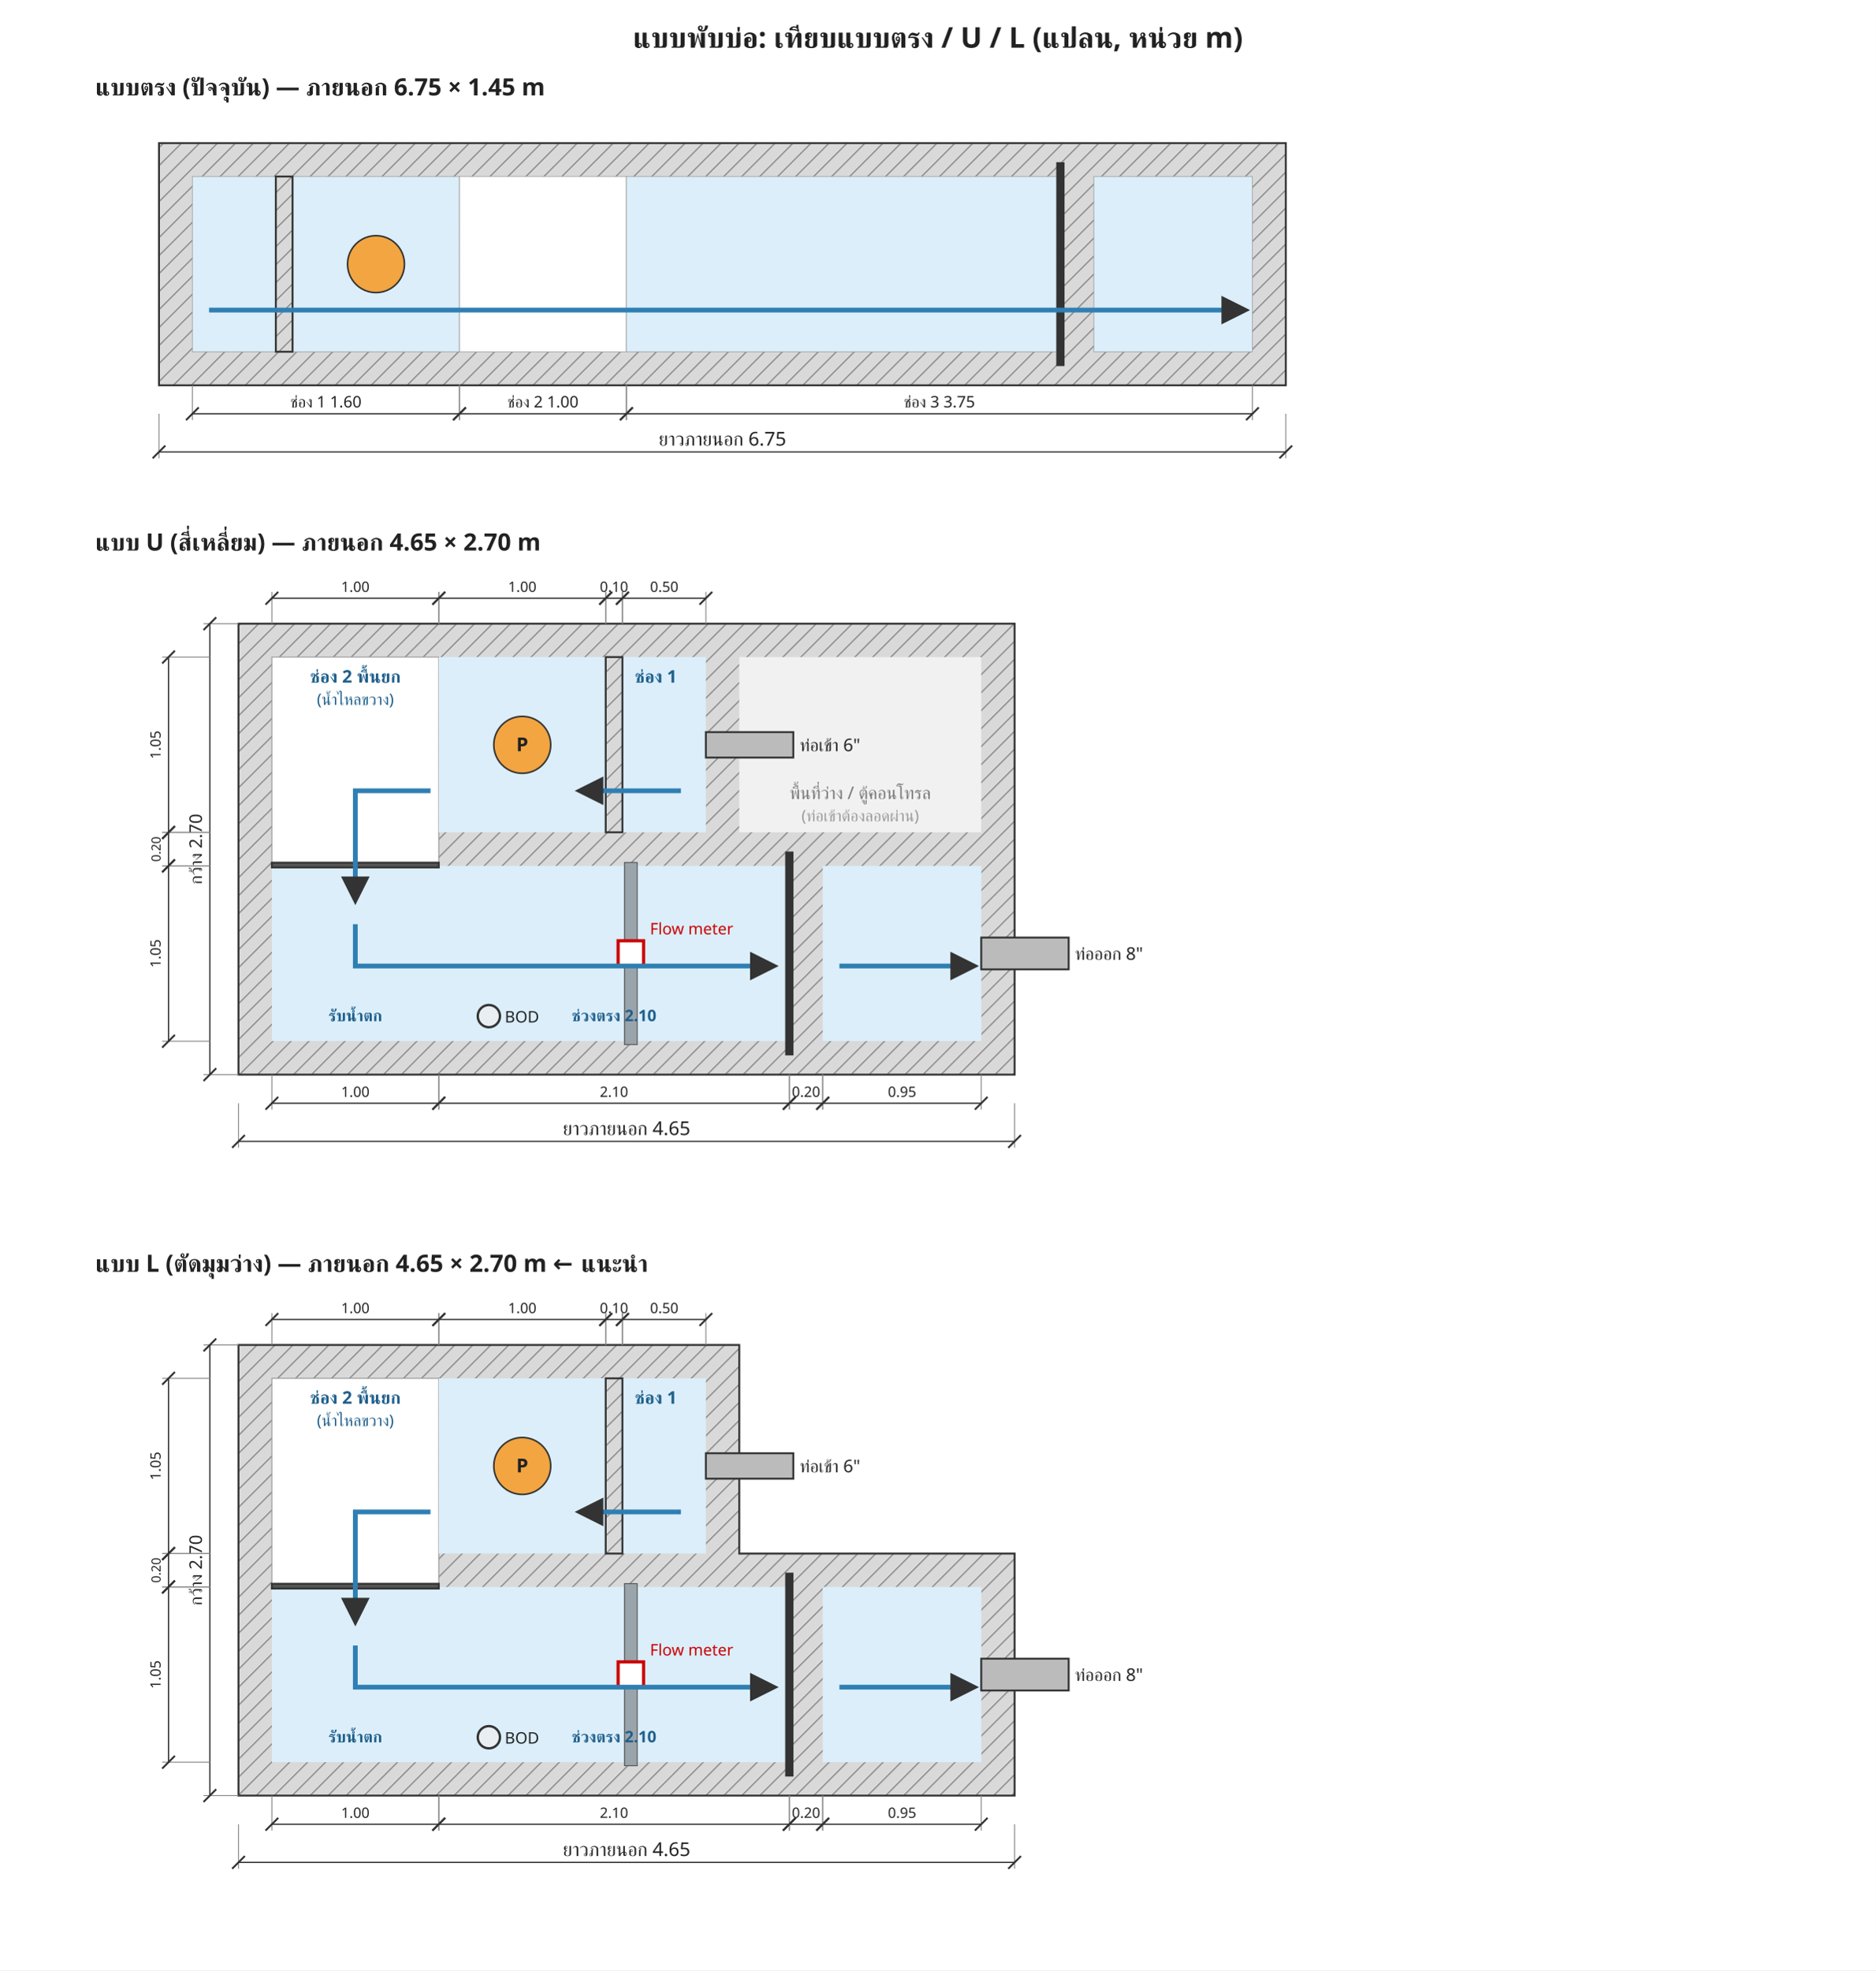
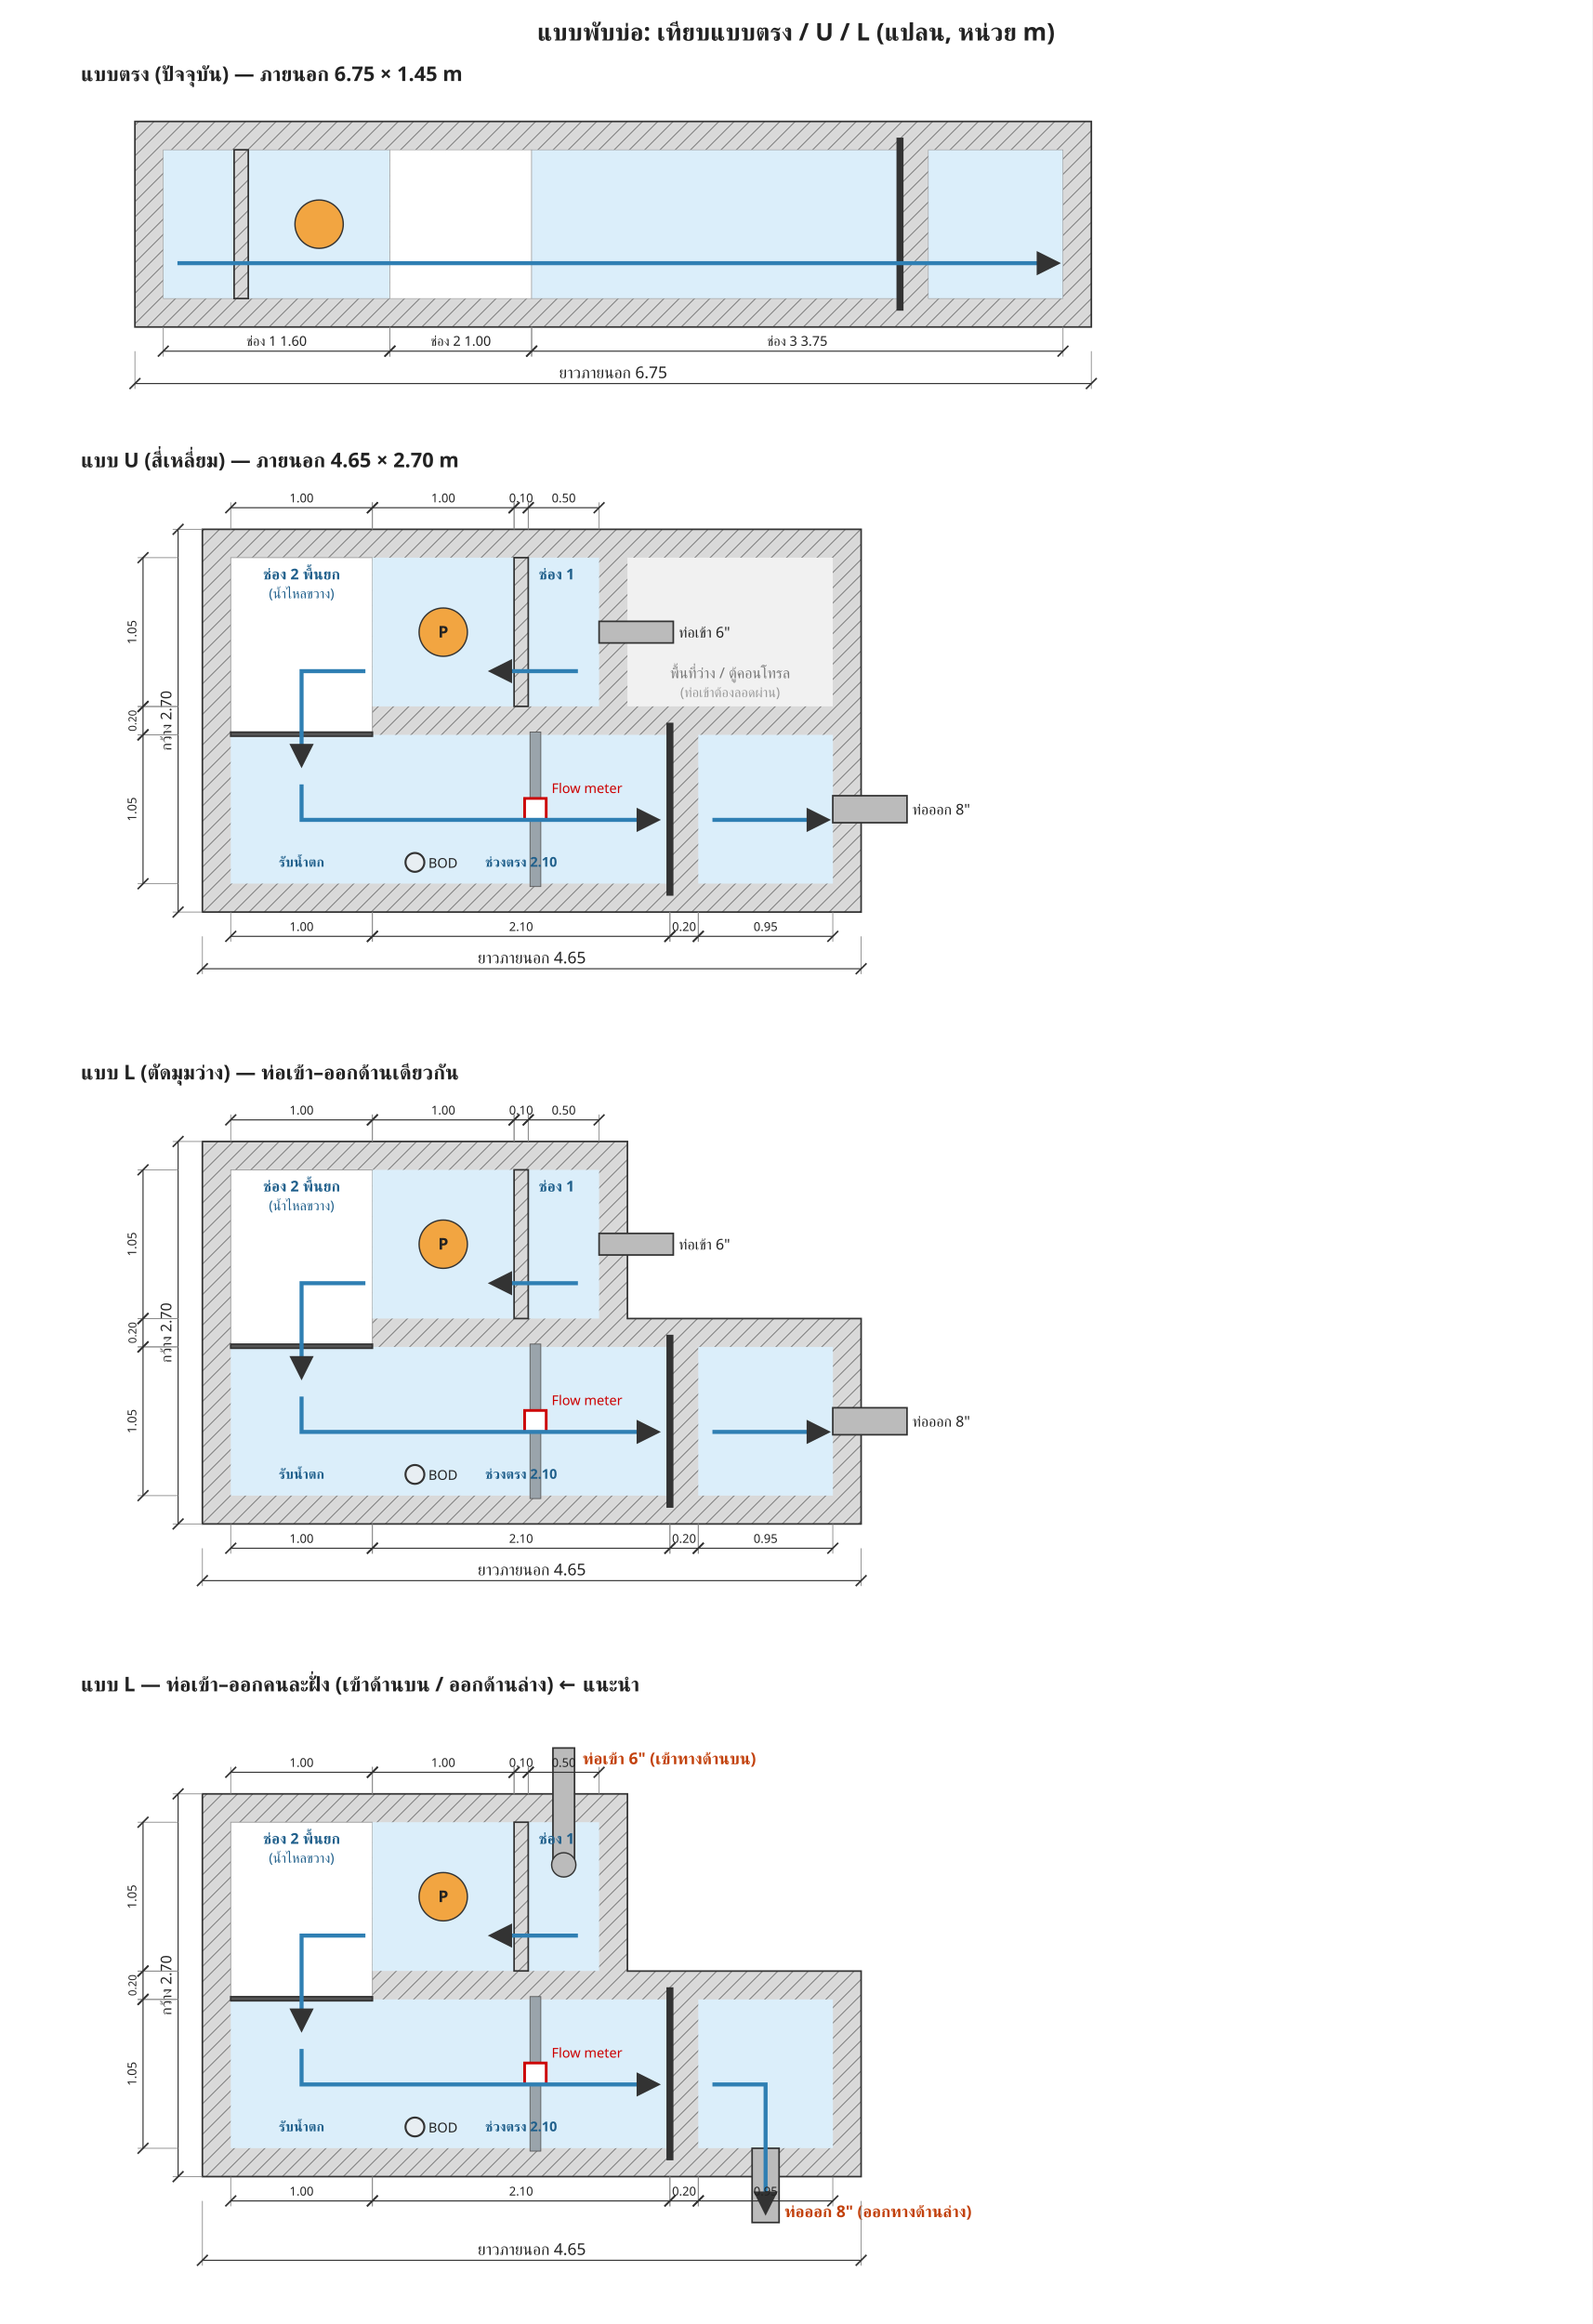
- <svg xmlns="http://www.w3.org/2000/svg" viewBox="0 0 1180 1239" width="1180" height="1239" font-family="Sarabun, Tahoma, sans-serif">
+ <svg xmlns="http://www.w3.org/2000/svg" viewBox="0 0 1180 1722" width="1180" height="1722" font-family="Sarabun, Tahoma, sans-serif">
  <defs>
    <pattern id="rc" width="8" height="8" patternUnits="userSpaceOnUse" patternTransform="rotate(45)">
      <rect width="8" height="8" fill="#d9d9d9" />
      <line x1="0" y1="0" x2="0" y2="8" stroke="#888" stroke-width="1.5" />
    </pattern>
    <marker id="a" viewBox="0 0 10 10" refX="5" refY="5" markerWidth="6" markerHeight="6" orient="auto-start-reverse">
      <path d="M0,0 L10,5 L0,10 z" fill="#333" />
    </marker>
  </defs>
-   <rect width="1180" height="1239" fill="white" />
+   <rect width="1180" height="1722" fill="white" />
  <text x="590.0" y="30.0" font-size="18" text-anchor="middle" fill="#222" font-weight="bold">แบบพับบ่อ: เทียบแบบตรง / U / L (แปลน, หน่วย m)</text>
  <text x="60.0" y="60.0" font-size="15" text-anchor="start" fill="#222" font-weight="bold">แบบตรง (ปัจจุบัน) — ภายนอก 6.75 × 1.45 m</text>
  <rect x="100.0" y="90.0" width="708.8" height="152.3" fill="url(#rc)" stroke="#333" stroke-width="1.2" />
  <rect x="121.0" y="111.0" width="168.0" height="110.2" fill="#dbeefa" stroke="#999" stroke-width="0.4" />
  <rect x="289.0" y="111.0" width="105.0" height="110.2" fill="#ffffff" stroke="#999" stroke-width="0.4" />
  <rect x="394.0" y="111.0" width="273.0" height="110.2" fill="#dbeefa" stroke="#999" stroke-width="0.4" />
  <rect x="688.0" y="111.0" width="99.8" height="110.2" fill="#dbeefa" stroke="#999" stroke-width="0.4" />
  <rect x="173.5" y="111.0" width="10.5" height="110.2" fill="url(#rc)" stroke="#333" stroke-width="1.2" />
  <circle cx="236.5" cy="166.1" r="17.9" fill="#f2a541" stroke="#333" />
  <rect x="665.0" y="102.6" width="4.0" height="127.0" fill="#333" stroke="#333" stroke-width="1.2" />
  <path d="M131.5,195.0 H777.3" stroke="#2f7fb3" stroke-width="3" fill="none" marker-end="url(#a)" />
  <line x1="121.0" y1="242.2" x2="121.0" y2="264.2" stroke="#888" stroke-width="0.6" />
  <line x1="289.0" y1="242.2" x2="289.0" y2="264.2" stroke="#888" stroke-width="0.6" />
  <line x1="121.0" y1="260.2" x2="289.0" y2="260.2" stroke="#333" stroke-width="0.8" />
  <line x1="117.0" y1="264.2" x2="125.0" y2="256.2" stroke="#333" stroke-width="1.2" />
  <line x1="285.0" y1="264.2" x2="293.0" y2="256.2" stroke="#333" stroke-width="1.2" />
  <text x="205.0" y="256.2" font-size="10" text-anchor="middle" fill="#222" font-weight="normal">ช่อง 1  1.60</text>
  <line x1="289.0" y1="242.2" x2="289.0" y2="264.2" stroke="#888" stroke-width="0.6" />
  <line x1="394.0" y1="242.2" x2="394.0" y2="264.2" stroke="#888" stroke-width="0.6" />
  <line x1="289.0" y1="260.2" x2="394.0" y2="260.2" stroke="#333" stroke-width="0.8" />
  <line x1="285.0" y1="264.2" x2="293.0" y2="256.2" stroke="#333" stroke-width="1.2" />
  <line x1="390.0" y1="264.2" x2="398.0" y2="256.2" stroke="#333" stroke-width="1.2" />
  <text x="341.5" y="256.2" font-size="10" text-anchor="middle" fill="#222" font-weight="normal">ช่อง 2  1.00</text>
  <line x1="394.0" y1="242.2" x2="394.0" y2="264.2" stroke="#888" stroke-width="0.6" />
  <line x1="787.8" y1="242.2" x2="787.8" y2="264.2" stroke="#888" stroke-width="0.6" />
  <line x1="394.0" y1="260.2" x2="787.8" y2="260.2" stroke="#333" stroke-width="0.8" />
  <line x1="390.0" y1="264.2" x2="398.0" y2="256.2" stroke="#333" stroke-width="1.2" />
  <line x1="783.8" y1="264.2" x2="791.8" y2="256.2" stroke="#333" stroke-width="1.2" />
  <text x="590.9" y="256.2" font-size="10" text-anchor="middle" fill="#222" font-weight="normal">ช่อง 3  3.75</text>
  <line x1="100.0" y1="260.2" x2="100.0" y2="288.2" stroke="#888" stroke-width="0.6" />
  <line x1="808.8" y1="260.2" x2="808.8" y2="288.2" stroke="#888" stroke-width="0.6" />
  <line x1="100.0" y1="284.2" x2="808.8" y2="284.2" stroke="#333" stroke-width="0.8" />
  <line x1="96.0" y1="288.2" x2="104.0" y2="280.2" stroke="#333" stroke-width="1.2" />
  <line x1="804.8" y1="288.2" x2="812.8" y2="280.2" stroke="#333" stroke-width="1.2" />
  <text x="454.4" y="280.2" font-size="12" text-anchor="middle" fill="#222" font-weight="normal">ยาวภายนอก 6.75</text>
  <text x="60.0" y="346.2" font-size="15" text-anchor="start" fill="#222" font-weight="bold">แบบ U (สี่เหลี่ยม) — ภายนอก 4.65 × 2.70 m</text>
  <polygon points="150.0,675.8 638.2,675.8 638.2,392.2 150.0,392.2" fill="url(#rc)" stroke="#333" stroke-width="1.2" fill-opacity="1" />
  <rect x="171.0" y="544.5" width="325.5" height="110.2" fill="#dbeefa" stroke="none" stroke-width="1.2" />
  <rect x="517.5" y="544.5" width="99.8" height="110.2" fill="#dbeefa" stroke="none" stroke-width="1.2" />
  <rect x="494.5" y="536.1" width="4.0" height="127.0" fill="#333" stroke="#333" stroke-width="1.2" />
  <rect x="171.0" y="413.2" width="105.0" height="131.2" fill="#ffffff" stroke="#999" stroke-width="0.6" />
  <rect x="276.0" y="413.2" width="168.0" height="110.2" fill="#dbeefa" stroke="none" stroke-width="1.2" />
  <rect x="381.0" y="413.2" width="10.5" height="110.2" fill="url(#rc)" stroke="#333" stroke-width="1.2" />
  <rect x="171.0" y="542.5" width="105.0" height="3.0" fill="#555" stroke="#333" stroke-width="1.2" />
  <rect x="465.0" y="413.2" width="152.2" height="110.2" fill="#f1f1f1" stroke="none" stroke-width="1.2" />
  <text x="541.1" y="502.5" font-size="11" text-anchor="middle" fill="#777" font-weight="normal">พื้นที่ว่าง / ตู้คอนโทรล</text>
  <text x="541.1" y="516.5" font-size="10" text-anchor="middle" fill="#999" font-weight="normal">(ท่อเข้าต้องลอดผ่าน)</text>
  <circle cx="328.5" cy="468.4" r="17.9" fill="#f2a541" stroke="#333" />
  <text x="328.5" y="472.4" font-size="12" text-anchor="middle" fill="#222" font-weight="bold">P</text>
  <rect x="444.0" y="460.4" width="55.0" height="16.0" fill="#bbb" stroke="#333" stroke-width="1.2" />
  <text x="503.0" y="472.4" font-size="11" text-anchor="start" fill="#222" font-weight="normal">ท่อเข้า 6"</text>
  <rect x="617.2" y="589.6" width="55.0" height="20.0" fill="#bbb" stroke="#333" stroke-width="1.2" />
  <text x="676.2" y="603.6" font-size="11" text-anchor="start" fill="#222" font-weight="normal">ท่อออก 8"</text>
  <rect x="392.8" y="542.4" width="8.0" height="114.5" fill="#9aa4ab" stroke="#555" stroke-width="0.6" />
  <rect x="388.8" y="591.6" width="16.0" height="16.0" fill="#fff" stroke="#c00" stroke-width="2" />
  <circle cx="307.5" cy="639.0" r="7" fill="#e8eef2" stroke="#333" stroke-width="1.5" />
  <text x="317.5" y="643.0" font-size="10" text-anchor="start" fill="#222" font-weight="normal">BOD</text>
  <text x="408.8" y="587.6" font-size="10" text-anchor="start" fill="#c00" font-weight="normal">Flow meter</text>
  <path d="M428.3,497.3 H370.5" stroke="#2f7fb3" stroke-width="3" fill="none" marker-end="url(#a)" />
  <path d="M270.8,497.3 H223.5 V560.2" stroke="#2f7fb3" stroke-width="3" fill="none" marker-end="url(#a)" />
  <path d="M223.5,581.2 V607.5 H480.8" stroke="#2f7fb3" stroke-width="3" fill="none" marker-end="url(#a)" />
  <path d="M528.0,607.5 H606.8" stroke="#2f7fb3" stroke-width="3" fill="none" marker-end="url(#a)" />
  <text x="223.5" y="429.3" font-size="11" text-anchor="middle" fill="#1f5f8b" font-weight="bold">ช่อง 2 พื้นยก</text>
  <text x="223.5" y="443.3" font-size="10" text-anchor="middle" fill="#1f5f8b" font-weight="normal">(น้ำไหลขวาง)</text>
  <text x="412.5" y="429.3" font-size="11" text-anchor="middle" fill="#1f5f8b" font-weight="bold">ช่อง 1</text>
  <text x="223.5" y="642.2" font-size="10" text-anchor="middle" fill="#1f5f8b" font-weight="bold">รับน้ำตก</text>
  <text x="386.2" y="642.2" font-size="10" text-anchor="middle" fill="#1f5f8b" font-weight="bold">ช่วงตรง 2.10</text>
  <line x1="171.0" y1="392.2" x2="171.0" y2="372.2" stroke="#888" stroke-width="0.6" />
  <line x1="276.0" y1="392.2" x2="276.0" y2="372.2" stroke="#888" stroke-width="0.6" />
  <line x1="171.0" y1="376.2" x2="276.0" y2="376.2" stroke="#333" stroke-width="0.8" />
  <line x1="167.0" y1="380.2" x2="175.0" y2="372.2" stroke="#333" stroke-width="1.2" />
  <line x1="272.0" y1="380.2" x2="280.0" y2="372.2" stroke="#333" stroke-width="1.2" />
  <text x="223.5" y="372.2" font-size="9" text-anchor="middle" fill="#222" font-weight="normal">1.00</text>
  <line x1="276.0" y1="392.2" x2="276.0" y2="372.2" stroke="#888" stroke-width="0.6" />
  <line x1="381.0" y1="392.2" x2="381.0" y2="372.2" stroke="#888" stroke-width="0.6" />
  <line x1="276.0" y1="376.2" x2="381.0" y2="376.2" stroke="#333" stroke-width="0.8" />
  <line x1="272.0" y1="380.2" x2="280.0" y2="372.2" stroke="#333" stroke-width="1.2" />
  <line x1="377.0" y1="380.2" x2="385.0" y2="372.2" stroke="#333" stroke-width="1.2" />
  <text x="328.5" y="372.2" font-size="9" text-anchor="middle" fill="#222" font-weight="normal">1.00</text>
  <line x1="381.0" y1="392.2" x2="381.0" y2="372.2" stroke="#888" stroke-width="0.6" />
  <line x1="391.5" y1="392.2" x2="391.5" y2="372.2" stroke="#888" stroke-width="0.6" />
  <line x1="381.0" y1="376.2" x2="391.5" y2="376.2" stroke="#333" stroke-width="0.8" />
  <line x1="377.0" y1="380.2" x2="385.0" y2="372.2" stroke="#333" stroke-width="1.2" />
  <line x1="387.5" y1="380.2" x2="395.5" y2="372.2" stroke="#333" stroke-width="1.2" />
  <text x="386.2" y="372.2" font-size="9" text-anchor="middle" fill="#222" font-weight="normal">0.10</text>
  <line x1="391.5" y1="392.2" x2="391.5" y2="372.2" stroke="#888" stroke-width="0.6" />
  <line x1="444.0" y1="392.2" x2="444.0" y2="372.2" stroke="#888" stroke-width="0.6" />
  <line x1="391.5" y1="376.2" x2="444.0" y2="376.2" stroke="#333" stroke-width="0.8" />
  <line x1="387.5" y1="380.2" x2="395.5" y2="372.2" stroke="#333" stroke-width="1.2" />
  <line x1="440.0" y1="380.2" x2="448.0" y2="372.2" stroke="#333" stroke-width="1.2" />
  <text x="417.8" y="372.2" font-size="9" text-anchor="middle" fill="#222" font-weight="normal">0.50</text>
  <line x1="171.0" y1="675.8" x2="171.0" y2="697.8" stroke="#888" stroke-width="0.6" />
  <line x1="276.0" y1="675.8" x2="276.0" y2="697.8" stroke="#888" stroke-width="0.6" />
  <line x1="171.0" y1="693.8" x2="276.0" y2="693.8" stroke="#333" stroke-width="0.8" />
  <line x1="167.0" y1="697.8" x2="175.0" y2="689.8" stroke="#333" stroke-width="1.2" />
  <line x1="272.0" y1="697.8" x2="280.0" y2="689.8" stroke="#333" stroke-width="1.2" />
  <text x="223.5" y="689.8" font-size="9" text-anchor="middle" fill="#222" font-weight="normal">1.00</text>
  <line x1="276.0" y1="675.8" x2="276.0" y2="697.8" stroke="#888" stroke-width="0.6" />
  <line x1="496.5" y1="675.8" x2="496.5" y2="697.8" stroke="#888" stroke-width="0.6" />
  <line x1="276.0" y1="693.8" x2="496.5" y2="693.8" stroke="#333" stroke-width="0.8" />
  <line x1="272.0" y1="697.8" x2="280.0" y2="689.8" stroke="#333" stroke-width="1.2" />
  <line x1="492.5" y1="697.8" x2="500.5" y2="689.8" stroke="#333" stroke-width="1.2" />
  <text x="386.2" y="689.8" font-size="9" text-anchor="middle" fill="#222" font-weight="normal">2.10</text>
  <line x1="496.5" y1="675.8" x2="496.5" y2="697.8" stroke="#888" stroke-width="0.6" />
  <line x1="517.5" y1="675.8" x2="517.5" y2="697.8" stroke="#888" stroke-width="0.6" />
  <line x1="496.5" y1="693.8" x2="517.5" y2="693.8" stroke="#333" stroke-width="0.8" />
  <line x1="492.5" y1="697.8" x2="500.5" y2="689.8" stroke="#333" stroke-width="1.2" />
  <line x1="513.5" y1="697.8" x2="521.5" y2="689.8" stroke="#333" stroke-width="1.2" />
  <text x="507.0" y="689.8" font-size="9" text-anchor="middle" fill="#222" font-weight="normal">0.20</text>
  <line x1="517.5" y1="675.8" x2="517.5" y2="697.8" stroke="#888" stroke-width="0.6" />
  <line x1="617.2" y1="675.8" x2="617.2" y2="697.8" stroke="#888" stroke-width="0.6" />
  <line x1="517.5" y1="693.8" x2="617.2" y2="693.8" stroke="#333" stroke-width="0.8" />
  <line x1="513.5" y1="697.8" x2="521.5" y2="689.8" stroke="#333" stroke-width="1.2" />
  <line x1="613.2" y1="697.8" x2="621.2" y2="689.8" stroke="#333" stroke-width="1.2" />
  <text x="567.4" y="689.8" font-size="9" text-anchor="middle" fill="#222" font-weight="normal">0.95</text>
  <line x1="150.0" y1="693.8" x2="150.0" y2="721.8" stroke="#888" stroke-width="0.6" />
  <line x1="638.2" y1="693.8" x2="638.2" y2="721.8" stroke="#888" stroke-width="0.6" />
  <line x1="150.0" y1="717.8" x2="638.2" y2="717.8" stroke="#333" stroke-width="0.8" />
  <line x1="146.0" y1="721.8" x2="154.0" y2="713.8" stroke="#333" stroke-width="1.2" />
  <line x1="634.2" y1="721.8" x2="642.2" y2="713.8" stroke="#333" stroke-width="1.2" />
  <text x="394.1" y="713.8" font-size="12" text-anchor="middle" fill="#222" font-weight="normal">ยาวภายนอก 4.65</text>
  <line x1="150.0" y1="675.8" x2="128.0" y2="675.8" stroke="#888" stroke-width="0.6" />
  <line x1="150.0" y1="392.2" x2="128.0" y2="392.2" stroke="#888" stroke-width="0.6" />
  <line x1="132.0" y1="675.8" x2="132.0" y2="392.2" stroke="#333" stroke-width="0.8" />
  <line x1="128.0" y1="679.8" x2="136.0" y2="671.8" stroke="#333" stroke-width="1.2" />
  <line x1="128.0" y1="396.2" x2="136.0" y2="388.2" stroke="#333" stroke-width="1.2" />
  <text x="127.0" y="534.0" font-size="11" text-anchor="middle" fill="#222" transform="rotate(-90 127.0 534.0)">กว้าง 2.70</text>
  <line x1="132.0" y1="654.8" x2="102.0" y2="654.8" stroke="#888" stroke-width="0.6" />
  <line x1="132.0" y1="544.5" x2="102.0" y2="544.5" stroke="#888" stroke-width="0.6" />
  <line x1="106.0" y1="654.8" x2="106.0" y2="544.5" stroke="#333" stroke-width="0.8" />
  <line x1="102.0" y1="658.8" x2="110.0" y2="650.8" stroke="#333" stroke-width="1.2" />
  <line x1="102.0" y1="548.5" x2="110.0" y2="540.5" stroke="#333" stroke-width="1.2" />
  <text x="101.0" y="599.6" font-size="9" text-anchor="middle" fill="#222" transform="rotate(-90 101.0 599.6)">1.05</text>
  <line x1="132.0" y1="544.5" x2="102.0" y2="544.5" stroke="#888" stroke-width="0.6" />
  <line x1="132.0" y1="523.5" x2="102.0" y2="523.5" stroke="#888" stroke-width="0.6" />
  <line x1="106.0" y1="544.5" x2="106.0" y2="523.5" stroke="#333" stroke-width="0.8" />
  <line x1="102.0" y1="548.5" x2="110.0" y2="540.5" stroke="#333" stroke-width="1.2" />
  <line x1="102.0" y1="527.5" x2="110.0" y2="519.5" stroke="#333" stroke-width="1.2" />
  <text x="101.0" y="534.0" font-size="8" text-anchor="middle" fill="#222" transform="rotate(-90 101.0 534.0)">0.20</text>
  <line x1="132.0" y1="523.5" x2="102.0" y2="523.5" stroke="#888" stroke-width="0.6" />
  <line x1="132.0" y1="413.2" x2="102.0" y2="413.2" stroke="#888" stroke-width="0.6" />
  <line x1="106.0" y1="523.5" x2="106.0" y2="413.2" stroke="#333" stroke-width="0.8" />
  <line x1="102.0" y1="527.5" x2="110.0" y2="519.5" stroke="#333" stroke-width="1.2" />
  <line x1="102.0" y1="417.2" x2="110.0" y2="409.2" stroke="#333" stroke-width="1.2" />
  <text x="101.0" y="468.4" font-size="9" text-anchor="middle" fill="#222" transform="rotate(-90 101.0 468.4)">1.05</text>
-   <text x="60.0" y="799.8" font-size="15" text-anchor="start" fill="#222" font-weight="bold">แบบ L (ตัดมุมว่าง) — ภายนอก 4.65 × 2.70 m  ← แนะนำ</text>
+   <text x="60.0" y="799.8" font-size="15" text-anchor="start" fill="#222" font-weight="bold">แบบ L (ตัดมุมว่าง) — ท่อเข้า–ออกด้านเดียวกัน</text>
  <polygon points="150.0,1129.2 638.2,1129.2 638.2,977.0 465.0,977.0 465.0,845.8 150.0,845.8" fill="url(#rc)" stroke="#333" stroke-width="1.2" fill-opacity="1" />
  <rect x="171.0" y="998.0" width="325.5" height="110.2" fill="#dbeefa" stroke="none" stroke-width="1.2" />
  <rect x="517.5" y="998.0" width="99.8" height="110.2" fill="#dbeefa" stroke="none" stroke-width="1.2" />
  <rect x="494.5" y="989.6" width="4.0" height="127.0" fill="#333" stroke="#333" stroke-width="1.2" />
  <rect x="171.0" y="866.8" width="105.0" height="131.2" fill="#ffffff" stroke="#999" stroke-width="0.6" />
  <rect x="276.0" y="866.8" width="168.0" height="110.2" fill="#dbeefa" stroke="none" stroke-width="1.2" />
  <rect x="381.0" y="866.8" width="10.5" height="110.2" fill="url(#rc)" stroke="#333" stroke-width="1.2" />
  <rect x="171.0" y="996.0" width="105.0" height="3.0" fill="#555" stroke="#333" stroke-width="1.2" />
  <circle cx="328.5" cy="921.9" r="17.9" fill="#f2a541" stroke="#333" />
  <text x="328.5" y="925.9" font-size="12" text-anchor="middle" fill="#222" font-weight="bold">P</text>
  <rect x="444.0" y="913.9" width="55.0" height="16.0" fill="#bbb" stroke="#333" stroke-width="1.2" />
  <text x="503.0" y="925.9" font-size="11" text-anchor="start" fill="#222" font-weight="normal">ท่อเข้า 6"</text>
  <rect x="617.2" y="1043.1" width="55.0" height="20.0" fill="#bbb" stroke="#333" stroke-width="1.2" />
  <text x="676.2" y="1057.1" font-size="11" text-anchor="start" fill="#222" font-weight="normal">ท่อออก 8"</text>
  <rect x="392.8" y="995.9" width="8.0" height="114.5" fill="#9aa4ab" stroke="#555" stroke-width="0.6" />
  <rect x="388.8" y="1045.1" width="16.0" height="16.0" fill="#fff" stroke="#c00" stroke-width="2" />
  <circle cx="307.5" cy="1092.5" r="7" fill="#e8eef2" stroke="#333" stroke-width="1.5" />
  <text x="317.5" y="1096.5" font-size="10" text-anchor="start" fill="#222" font-weight="normal">BOD</text>
  <text x="408.8" y="1041.1" font-size="10" text-anchor="start" fill="#c00" font-weight="normal">Flow meter</text>
  <path d="M428.3,950.8 H370.5" stroke="#2f7fb3" stroke-width="3" fill="none" marker-end="url(#a)" />
  <path d="M270.8,950.8 H223.5 V1013.8" stroke="#2f7fb3" stroke-width="3" fill="none" marker-end="url(#a)" />
  <path d="M223.5,1034.8 V1061.0 H480.8" stroke="#2f7fb3" stroke-width="3" fill="none" marker-end="url(#a)" />
  <path d="M528.0,1061.0 H606.8" stroke="#2f7fb3" stroke-width="3" fill="none" marker-end="url(#a)" />
  <text x="223.5" y="882.8" font-size="11" text-anchor="middle" fill="#1f5f8b" font-weight="bold">ช่อง 2 พื้นยก</text>
  <text x="223.5" y="896.8" font-size="10" text-anchor="middle" fill="#1f5f8b" font-weight="normal">(น้ำไหลขวาง)</text>
  <text x="412.5" y="882.8" font-size="11" text-anchor="middle" fill="#1f5f8b" font-weight="bold">ช่อง 1</text>
  <text x="223.5" y="1095.7" font-size="10" text-anchor="middle" fill="#1f5f8b" font-weight="bold">รับน้ำตก</text>
  <text x="386.2" y="1095.7" font-size="10" text-anchor="middle" fill="#1f5f8b" font-weight="bold">ช่วงตรง 2.10</text>
  <line x1="171.0" y1="845.8" x2="171.0" y2="825.8" stroke="#888" stroke-width="0.6" />
  <line x1="276.0" y1="845.8" x2="276.0" y2="825.8" stroke="#888" stroke-width="0.6" />
  <line x1="171.0" y1="829.8" x2="276.0" y2="829.8" stroke="#333" stroke-width="0.8" />
  <line x1="167.0" y1="833.8" x2="175.0" y2="825.8" stroke="#333" stroke-width="1.2" />
  <line x1="272.0" y1="833.8" x2="280.0" y2="825.8" stroke="#333" stroke-width="1.2" />
  <text x="223.5" y="825.8" font-size="9" text-anchor="middle" fill="#222" font-weight="normal">1.00</text>
  <line x1="276.0" y1="845.8" x2="276.0" y2="825.8" stroke="#888" stroke-width="0.6" />
  <line x1="381.0" y1="845.8" x2="381.0" y2="825.8" stroke="#888" stroke-width="0.6" />
  <line x1="276.0" y1="829.8" x2="381.0" y2="829.8" stroke="#333" stroke-width="0.8" />
  <line x1="272.0" y1="833.8" x2="280.0" y2="825.8" stroke="#333" stroke-width="1.2" />
  <line x1="377.0" y1="833.8" x2="385.0" y2="825.8" stroke="#333" stroke-width="1.2" />
  <text x="328.5" y="825.8" font-size="9" text-anchor="middle" fill="#222" font-weight="normal">1.00</text>
  <line x1="381.0" y1="845.8" x2="381.0" y2="825.8" stroke="#888" stroke-width="0.6" />
  <line x1="391.5" y1="845.8" x2="391.5" y2="825.8" stroke="#888" stroke-width="0.6" />
  <line x1="381.0" y1="829.8" x2="391.5" y2="829.8" stroke="#333" stroke-width="0.8" />
  <line x1="377.0" y1="833.8" x2="385.0" y2="825.8" stroke="#333" stroke-width="1.2" />
  <line x1="387.5" y1="833.8" x2="395.5" y2="825.8" stroke="#333" stroke-width="1.2" />
  <text x="386.2" y="825.8" font-size="9" text-anchor="middle" fill="#222" font-weight="normal">0.10</text>
  <line x1="391.5" y1="845.8" x2="391.5" y2="825.8" stroke="#888" stroke-width="0.6" />
  <line x1="444.0" y1="845.8" x2="444.0" y2="825.8" stroke="#888" stroke-width="0.6" />
  <line x1="391.5" y1="829.8" x2="444.0" y2="829.8" stroke="#333" stroke-width="0.8" />
  <line x1="387.5" y1="833.8" x2="395.5" y2="825.8" stroke="#333" stroke-width="1.2" />
  <line x1="440.0" y1="833.8" x2="448.0" y2="825.8" stroke="#333" stroke-width="1.2" />
  <text x="417.8" y="825.8" font-size="9" text-anchor="middle" fill="#222" font-weight="normal">0.50</text>
  <line x1="171.0" y1="1129.2" x2="171.0" y2="1151.2" stroke="#888" stroke-width="0.6" />
  <line x1="276.0" y1="1129.2" x2="276.0" y2="1151.2" stroke="#888" stroke-width="0.6" />
  <line x1="171.0" y1="1147.2" x2="276.0" y2="1147.2" stroke="#333" stroke-width="0.8" />
  <line x1="167.0" y1="1151.2" x2="175.0" y2="1143.2" stroke="#333" stroke-width="1.2" />
  <line x1="272.0" y1="1151.2" x2="280.0" y2="1143.2" stroke="#333" stroke-width="1.2" />
  <text x="223.5" y="1143.2" font-size="9" text-anchor="middle" fill="#222" font-weight="normal">1.00</text>
  <line x1="276.0" y1="1129.2" x2="276.0" y2="1151.2" stroke="#888" stroke-width="0.6" />
  <line x1="496.5" y1="1129.2" x2="496.5" y2="1151.2" stroke="#888" stroke-width="0.6" />
  <line x1="276.0" y1="1147.2" x2="496.5" y2="1147.2" stroke="#333" stroke-width="0.8" />
  <line x1="272.0" y1="1151.2" x2="280.0" y2="1143.2" stroke="#333" stroke-width="1.2" />
  <line x1="492.5" y1="1151.2" x2="500.5" y2="1143.2" stroke="#333" stroke-width="1.2" />
  <text x="386.2" y="1143.2" font-size="9" text-anchor="middle" fill="#222" font-weight="normal">2.10</text>
  <line x1="496.5" y1="1129.2" x2="496.5" y2="1151.2" stroke="#888" stroke-width="0.6" />
  <line x1="517.5" y1="1129.2" x2="517.5" y2="1151.2" stroke="#888" stroke-width="0.6" />
  <line x1="496.5" y1="1147.2" x2="517.5" y2="1147.2" stroke="#333" stroke-width="0.8" />
  <line x1="492.5" y1="1151.2" x2="500.5" y2="1143.2" stroke="#333" stroke-width="1.2" />
  <line x1="513.5" y1="1151.2" x2="521.5" y2="1143.2" stroke="#333" stroke-width="1.2" />
  <text x="507.0" y="1143.2" font-size="9" text-anchor="middle" fill="#222" font-weight="normal">0.20</text>
  <line x1="517.5" y1="1129.2" x2="517.5" y2="1151.2" stroke="#888" stroke-width="0.6" />
  <line x1="617.2" y1="1129.2" x2="617.2" y2="1151.2" stroke="#888" stroke-width="0.6" />
  <line x1="517.5" y1="1147.2" x2="617.2" y2="1147.2" stroke="#333" stroke-width="0.8" />
  <line x1="513.5" y1="1151.2" x2="521.5" y2="1143.2" stroke="#333" stroke-width="1.2" />
  <line x1="613.2" y1="1151.2" x2="621.2" y2="1143.2" stroke="#333" stroke-width="1.2" />
  <text x="567.4" y="1143.2" font-size="9" text-anchor="middle" fill="#222" font-weight="normal">0.95</text>
  <line x1="150.0" y1="1147.2" x2="150.0" y2="1175.2" stroke="#888" stroke-width="0.6" />
  <line x1="638.2" y1="1147.2" x2="638.2" y2="1175.2" stroke="#888" stroke-width="0.6" />
  <line x1="150.0" y1="1171.2" x2="638.2" y2="1171.2" stroke="#333" stroke-width="0.8" />
  <line x1="146.0" y1="1175.2" x2="154.0" y2="1167.2" stroke="#333" stroke-width="1.2" />
  <line x1="634.2" y1="1175.2" x2="642.2" y2="1167.2" stroke="#333" stroke-width="1.2" />
  <text x="394.1" y="1167.2" font-size="12" text-anchor="middle" fill="#222" font-weight="normal">ยาวภายนอก 4.65</text>
  <line x1="150.0" y1="1129.2" x2="128.0" y2="1129.2" stroke="#888" stroke-width="0.6" />
  <line x1="150.0" y1="845.8" x2="128.0" y2="845.8" stroke="#888" stroke-width="0.6" />
  <line x1="132.0" y1="1129.2" x2="132.0" y2="845.8" stroke="#333" stroke-width="0.8" />
  <line x1="128.0" y1="1133.2" x2="136.0" y2="1125.2" stroke="#333" stroke-width="1.2" />
  <line x1="128.0" y1="849.8" x2="136.0" y2="841.8" stroke="#333" stroke-width="1.2" />
  <text x="127.0" y="987.5" font-size="11" text-anchor="middle" fill="#222" transform="rotate(-90 127.0 987.5)">กว้าง 2.70</text>
  <line x1="132.0" y1="1108.2" x2="102.0" y2="1108.2" stroke="#888" stroke-width="0.6" />
  <line x1="132.0" y1="998.0" x2="102.0" y2="998.0" stroke="#888" stroke-width="0.6" />
  <line x1="106.0" y1="1108.2" x2="106.0" y2="998.0" stroke="#333" stroke-width="0.8" />
  <line x1="102.0" y1="1112.2" x2="110.0" y2="1104.2" stroke="#333" stroke-width="1.2" />
  <line x1="102.0" y1="1002.0" x2="110.0" y2="994.0" stroke="#333" stroke-width="1.2" />
  <text x="101.0" y="1053.1" font-size="9" text-anchor="middle" fill="#222" transform="rotate(-90 101.0 1053.1)">1.05</text>
  <line x1="132.0" y1="998.0" x2="102.0" y2="998.0" stroke="#888" stroke-width="0.6" />
  <line x1="132.0" y1="977.0" x2="102.0" y2="977.0" stroke="#888" stroke-width="0.6" />
  <line x1="106.0" y1="998.0" x2="106.0" y2="977.0" stroke="#333" stroke-width="0.8" />
  <line x1="102.0" y1="1002.0" x2="110.0" y2="994.0" stroke="#333" stroke-width="1.2" />
  <line x1="102.0" y1="981.0" x2="110.0" y2="973.0" stroke="#333" stroke-width="1.2" />
  <text x="101.0" y="987.5" font-size="8" text-anchor="middle" fill="#222" transform="rotate(-90 101.0 987.5)">0.20</text>
  <line x1="132.0" y1="977.0" x2="102.0" y2="977.0" stroke="#888" stroke-width="0.6" />
  <line x1="132.0" y1="866.8" x2="102.0" y2="866.8" stroke="#888" stroke-width="0.6" />
  <line x1="106.0" y1="977.0" x2="106.0" y2="866.8" stroke="#333" stroke-width="0.8" />
  <line x1="102.0" y1="981.0" x2="110.0" y2="973.0" stroke="#333" stroke-width="1.2" />
  <line x1="102.0" y1="870.8" x2="110.0" y2="862.8" stroke="#333" stroke-width="1.2" />
  <text x="101.0" y="921.9" font-size="9" text-anchor="middle" fill="#222" transform="rotate(-90 101.0 921.9)">1.05</text>
+   <text x="60.0" y="1253.2" font-size="15" text-anchor="start" fill="#222" font-weight="bold">แบบ L — ท่อเข้า–ออกคนละฝั่ง (เข้าด้านบน / ออกด้านล่าง)  ← แนะนำ</text>
+   <polygon points="150.0,1612.8 638.2,1612.8 638.2,1460.5 465.0,1460.5 465.0,1329.2 150.0,1329.2" fill="url(#rc)" stroke="#333" stroke-width="1.2" fill-opacity="1" />
+   <rect x="171.0" y="1481.5" width="325.5" height="110.2" fill="#dbeefa" stroke="none" stroke-width="1.2" />
+   <rect x="517.5" y="1481.5" width="99.8" height="110.2" fill="#dbeefa" stroke="none" stroke-width="1.2" />
+   <rect x="494.5" y="1473.1" width="4.0" height="127.0" fill="#333" stroke="#333" stroke-width="1.2" />
+   <rect x="171.0" y="1350.2" width="105.0" height="131.2" fill="#ffffff" stroke="#999" stroke-width="0.6" />
+   <rect x="276.0" y="1350.2" width="168.0" height="110.2" fill="#dbeefa" stroke="none" stroke-width="1.2" />
+   <rect x="381.0" y="1350.2" width="10.5" height="110.2" fill="url(#rc)" stroke="#333" stroke-width="1.2" />
+   <rect x="171.0" y="1479.5" width="105.0" height="3.0" fill="#555" stroke="#333" stroke-width="1.2" />
+   <circle cx="328.5" cy="1405.4" r="17.9" fill="#f2a541" stroke="#333" />
+   <text x="328.5" y="1409.4" font-size="12" text-anchor="middle" fill="#222" font-weight="bold">P</text>
+   <rect x="409.8" y="1295.2" width="16.0" height="86.5" fill="#bbb" stroke="#333" stroke-width="1.2" />
+   <circle cx="417.8" cy="1381.8" r="9" fill="#bbb" stroke="#333" />
+   <text x="431.8" y="1307.2" font-size="12" text-anchor="start" fill="#c2410c" font-weight="bold">ท่อเข้า 6" (เข้าทางด้านบน)</text>
+   <rect x="557.4" y="1591.8" width="20.0" height="55.0" fill="#bbb" stroke="#333" stroke-width="1.2" />
+   <text x="581.4" y="1642.8" font-size="12" text-anchor="start" fill="#c2410c" font-weight="bold">ท่อออก 8" (ออกทางด้านล่าง)</text>
+   <rect x="392.8" y="1479.4" width="8.0" height="114.5" fill="#9aa4ab" stroke="#555" stroke-width="0.6" />
+   <rect x="388.8" y="1528.6" width="16.0" height="16.0" fill="#fff" stroke="#c00" stroke-width="2" />
+   <circle cx="307.5" cy="1576.0" r="7" fill="#e8eef2" stroke="#333" stroke-width="1.5" />
+   <text x="317.5" y="1580.0" font-size="10" text-anchor="start" fill="#222" font-weight="normal">BOD</text>
+   <text x="408.8" y="1524.6" font-size="10" text-anchor="start" fill="#c00" font-weight="normal">Flow meter</text>
+   <path d="M428.3,1434.2 H370.5" stroke="#2f7fb3" stroke-width="3" fill="none" marker-end="url(#a)" />
+   <path d="M270.8,1434.2 H223.5 V1497.2" stroke="#2f7fb3" stroke-width="3" fill="none" marker-end="url(#a)" />
+   <path d="M223.5,1518.2 V1544.5 H480.8" stroke="#2f7fb3" stroke-width="3" fill="none" marker-end="url(#a)" />
+   <path d="M528.0,1544.5 H567.4 V1632.8" stroke="#2f7fb3" stroke-width="3" fill="none" marker-end="url(#a)" />
+   <text x="223.5" y="1366.2" font-size="11" text-anchor="middle" fill="#1f5f8b" font-weight="bold">ช่อง 2 พื้นยก</text>
+   <text x="223.5" y="1380.2" font-size="10" text-anchor="middle" fill="#1f5f8b" font-weight="normal">(น้ำไหลขวาง)</text>
+   <text x="412.5" y="1366.2" font-size="11" text-anchor="middle" fill="#1f5f8b" font-weight="bold">ช่อง 1</text>
+   <text x="223.5" y="1579.2" font-size="10" text-anchor="middle" fill="#1f5f8b" font-weight="bold">รับน้ำตก</text>
+   <text x="386.2" y="1579.2" font-size="10" text-anchor="middle" fill="#1f5f8b" font-weight="bold">ช่วงตรง 2.10</text>
+   <line x1="171.0" y1="1329.2" x2="171.0" y2="1309.2" stroke="#888" stroke-width="0.6" />
+   <line x1="276.0" y1="1329.2" x2="276.0" y2="1309.2" stroke="#888" stroke-width="0.6" />
+   <line x1="171.0" y1="1313.2" x2="276.0" y2="1313.2" stroke="#333" stroke-width="0.8" />
+   <line x1="167.0" y1="1317.2" x2="175.0" y2="1309.2" stroke="#333" stroke-width="1.2" />
+   <line x1="272.0" y1="1317.2" x2="280.0" y2="1309.2" stroke="#333" stroke-width="1.2" />
+   <text x="223.5" y="1309.2" font-size="9" text-anchor="middle" fill="#222" font-weight="normal">1.00</text>
+   <line x1="276.0" y1="1329.2" x2="276.0" y2="1309.2" stroke="#888" stroke-width="0.6" />
+   <line x1="381.0" y1="1329.2" x2="381.0" y2="1309.2" stroke="#888" stroke-width="0.6" />
+   <line x1="276.0" y1="1313.2" x2="381.0" y2="1313.2" stroke="#333" stroke-width="0.8" />
+   <line x1="272.0" y1="1317.2" x2="280.0" y2="1309.2" stroke="#333" stroke-width="1.2" />
+   <line x1="377.0" y1="1317.2" x2="385.0" y2="1309.2" stroke="#333" stroke-width="1.2" />
+   <text x="328.5" y="1309.2" font-size="9" text-anchor="middle" fill="#222" font-weight="normal">1.00</text>
+   <line x1="381.0" y1="1329.2" x2="381.0" y2="1309.2" stroke="#888" stroke-width="0.6" />
+   <line x1="391.5" y1="1329.2" x2="391.5" y2="1309.2" stroke="#888" stroke-width="0.6" />
+   <line x1="381.0" y1="1313.2" x2="391.5" y2="1313.2" stroke="#333" stroke-width="0.8" />
+   <line x1="377.0" y1="1317.2" x2="385.0" y2="1309.2" stroke="#333" stroke-width="1.2" />
+   <line x1="387.5" y1="1317.2" x2="395.5" y2="1309.2" stroke="#333" stroke-width="1.2" />
+   <text x="386.2" y="1309.2" font-size="9" text-anchor="middle" fill="#222" font-weight="normal">0.10</text>
+   <line x1="391.5" y1="1329.2" x2="391.5" y2="1309.2" stroke="#888" stroke-width="0.6" />
+   <line x1="444.0" y1="1329.2" x2="444.0" y2="1309.2" stroke="#888" stroke-width="0.6" />
+   <line x1="391.5" y1="1313.2" x2="444.0" y2="1313.2" stroke="#333" stroke-width="0.8" />
+   <line x1="387.5" y1="1317.2" x2="395.5" y2="1309.2" stroke="#333" stroke-width="1.2" />
+   <line x1="440.0" y1="1317.2" x2="448.0" y2="1309.2" stroke="#333" stroke-width="1.2" />
+   <text x="417.8" y="1309.2" font-size="9" text-anchor="middle" fill="#222" font-weight="normal">0.50</text>
+   <line x1="171.0" y1="1612.8" x2="171.0" y2="1634.8" stroke="#888" stroke-width="0.6" />
+   <line x1="276.0" y1="1612.8" x2="276.0" y2="1634.8" stroke="#888" stroke-width="0.6" />
+   <line x1="171.0" y1="1630.8" x2="276.0" y2="1630.8" stroke="#333" stroke-width="0.8" />
+   <line x1="167.0" y1="1634.8" x2="175.0" y2="1626.8" stroke="#333" stroke-width="1.2" />
+   <line x1="272.0" y1="1634.8" x2="280.0" y2="1626.8" stroke="#333" stroke-width="1.2" />
+   <text x="223.5" y="1626.8" font-size="9" text-anchor="middle" fill="#222" font-weight="normal">1.00</text>
+   <line x1="276.0" y1="1612.8" x2="276.0" y2="1634.8" stroke="#888" stroke-width="0.6" />
+   <line x1="496.5" y1="1612.8" x2="496.5" y2="1634.8" stroke="#888" stroke-width="0.6" />
+   <line x1="276.0" y1="1630.8" x2="496.5" y2="1630.8" stroke="#333" stroke-width="0.8" />
+   <line x1="272.0" y1="1634.8" x2="280.0" y2="1626.8" stroke="#333" stroke-width="1.2" />
+   <line x1="492.5" y1="1634.8" x2="500.5" y2="1626.8" stroke="#333" stroke-width="1.2" />
+   <text x="386.2" y="1626.8" font-size="9" text-anchor="middle" fill="#222" font-weight="normal">2.10</text>
+   <line x1="496.5" y1="1612.8" x2="496.5" y2="1634.8" stroke="#888" stroke-width="0.6" />
+   <line x1="517.5" y1="1612.8" x2="517.5" y2="1634.8" stroke="#888" stroke-width="0.6" />
+   <line x1="496.5" y1="1630.8" x2="517.5" y2="1630.8" stroke="#333" stroke-width="0.8" />
+   <line x1="492.5" y1="1634.8" x2="500.5" y2="1626.8" stroke="#333" stroke-width="1.2" />
+   <line x1="513.5" y1="1634.8" x2="521.5" y2="1626.8" stroke="#333" stroke-width="1.2" />
+   <text x="507.0" y="1626.8" font-size="9" text-anchor="middle" fill="#222" font-weight="normal">0.20</text>
+   <line x1="517.5" y1="1612.8" x2="517.5" y2="1634.8" stroke="#888" stroke-width="0.6" />
+   <line x1="617.2" y1="1612.8" x2="617.2" y2="1634.8" stroke="#888" stroke-width="0.6" />
+   <line x1="517.5" y1="1630.8" x2="617.2" y2="1630.8" stroke="#333" stroke-width="0.8" />
+   <line x1="513.5" y1="1634.8" x2="521.5" y2="1626.8" stroke="#333" stroke-width="1.2" />
+   <line x1="613.2" y1="1634.8" x2="621.2" y2="1626.8" stroke="#333" stroke-width="1.2" />
+   <text x="567.4" y="1626.8" font-size="9" text-anchor="middle" fill="#222" font-weight="normal">0.95</text>
+   <line x1="150.0" y1="1630.8" x2="150.0" y2="1678.8" stroke="#888" stroke-width="0.6" />
+   <line x1="638.2" y1="1630.8" x2="638.2" y2="1678.8" stroke="#888" stroke-width="0.6" />
+   <line x1="150.0" y1="1674.8" x2="638.2" y2="1674.8" stroke="#333" stroke-width="0.8" />
+   <line x1="146.0" y1="1678.8" x2="154.0" y2="1670.8" stroke="#333" stroke-width="1.2" />
+   <line x1="634.2" y1="1678.8" x2="642.2" y2="1670.8" stroke="#333" stroke-width="1.2" />
+   <text x="394.1" y="1670.8" font-size="12" text-anchor="middle" fill="#222" font-weight="normal">ยาวภายนอก 4.65</text>
+   <line x1="150.0" y1="1612.8" x2="128.0" y2="1612.8" stroke="#888" stroke-width="0.6" />
+   <line x1="150.0" y1="1329.2" x2="128.0" y2="1329.2" stroke="#888" stroke-width="0.6" />
+   <line x1="132.0" y1="1612.8" x2="132.0" y2="1329.2" stroke="#333" stroke-width="0.8" />
+   <line x1="128.0" y1="1616.8" x2="136.0" y2="1608.8" stroke="#333" stroke-width="1.2" />
+   <line x1="128.0" y1="1333.2" x2="136.0" y2="1325.2" stroke="#333" stroke-width="1.2" />
+   <text x="127.0" y="1471.0" font-size="11" text-anchor="middle" fill="#222" transform="rotate(-90 127.0 1471.0)">กว้าง 2.70</text>
+   <line x1="132.0" y1="1591.8" x2="102.0" y2="1591.8" stroke="#888" stroke-width="0.6" />
+   <line x1="132.0" y1="1481.5" x2="102.0" y2="1481.5" stroke="#888" stroke-width="0.6" />
+   <line x1="106.0" y1="1591.8" x2="106.0" y2="1481.5" stroke="#333" stroke-width="0.8" />
+   <line x1="102.0" y1="1595.8" x2="110.0" y2="1587.8" stroke="#333" stroke-width="1.2" />
+   <line x1="102.0" y1="1485.5" x2="110.0" y2="1477.5" stroke="#333" stroke-width="1.2" />
+   <text x="101.0" y="1536.6" font-size="9" text-anchor="middle" fill="#222" transform="rotate(-90 101.0 1536.6)">1.05</text>
+   <line x1="132.0" y1="1481.5" x2="102.0" y2="1481.5" stroke="#888" stroke-width="0.6" />
+   <line x1="132.0" y1="1460.5" x2="102.0" y2="1460.5" stroke="#888" stroke-width="0.6" />
+   <line x1="106.0" y1="1481.5" x2="106.0" y2="1460.5" stroke="#333" stroke-width="0.8" />
+   <line x1="102.0" y1="1485.5" x2="110.0" y2="1477.5" stroke="#333" stroke-width="1.2" />
+   <line x1="102.0" y1="1464.5" x2="110.0" y2="1456.5" stroke="#333" stroke-width="1.2" />
+   <text x="101.0" y="1471.0" font-size="8" text-anchor="middle" fill="#222" transform="rotate(-90 101.0 1471.0)">0.20</text>
+   <line x1="132.0" y1="1460.5" x2="102.0" y2="1460.5" stroke="#888" stroke-width="0.6" />
+   <line x1="132.0" y1="1350.2" x2="102.0" y2="1350.2" stroke="#888" stroke-width="0.6" />
+   <line x1="106.0" y1="1460.5" x2="106.0" y2="1350.2" stroke="#333" stroke-width="0.8" />
+   <line x1="102.0" y1="1464.5" x2="110.0" y2="1456.5" stroke="#333" stroke-width="1.2" />
+   <line x1="102.0" y1="1354.2" x2="110.0" y2="1346.2" stroke="#333" stroke-width="1.2" />
+   <text x="101.0" y="1405.4" font-size="9" text-anchor="middle" fill="#222" transform="rotate(-90 101.0 1405.4)">1.05</text>
</svg>
